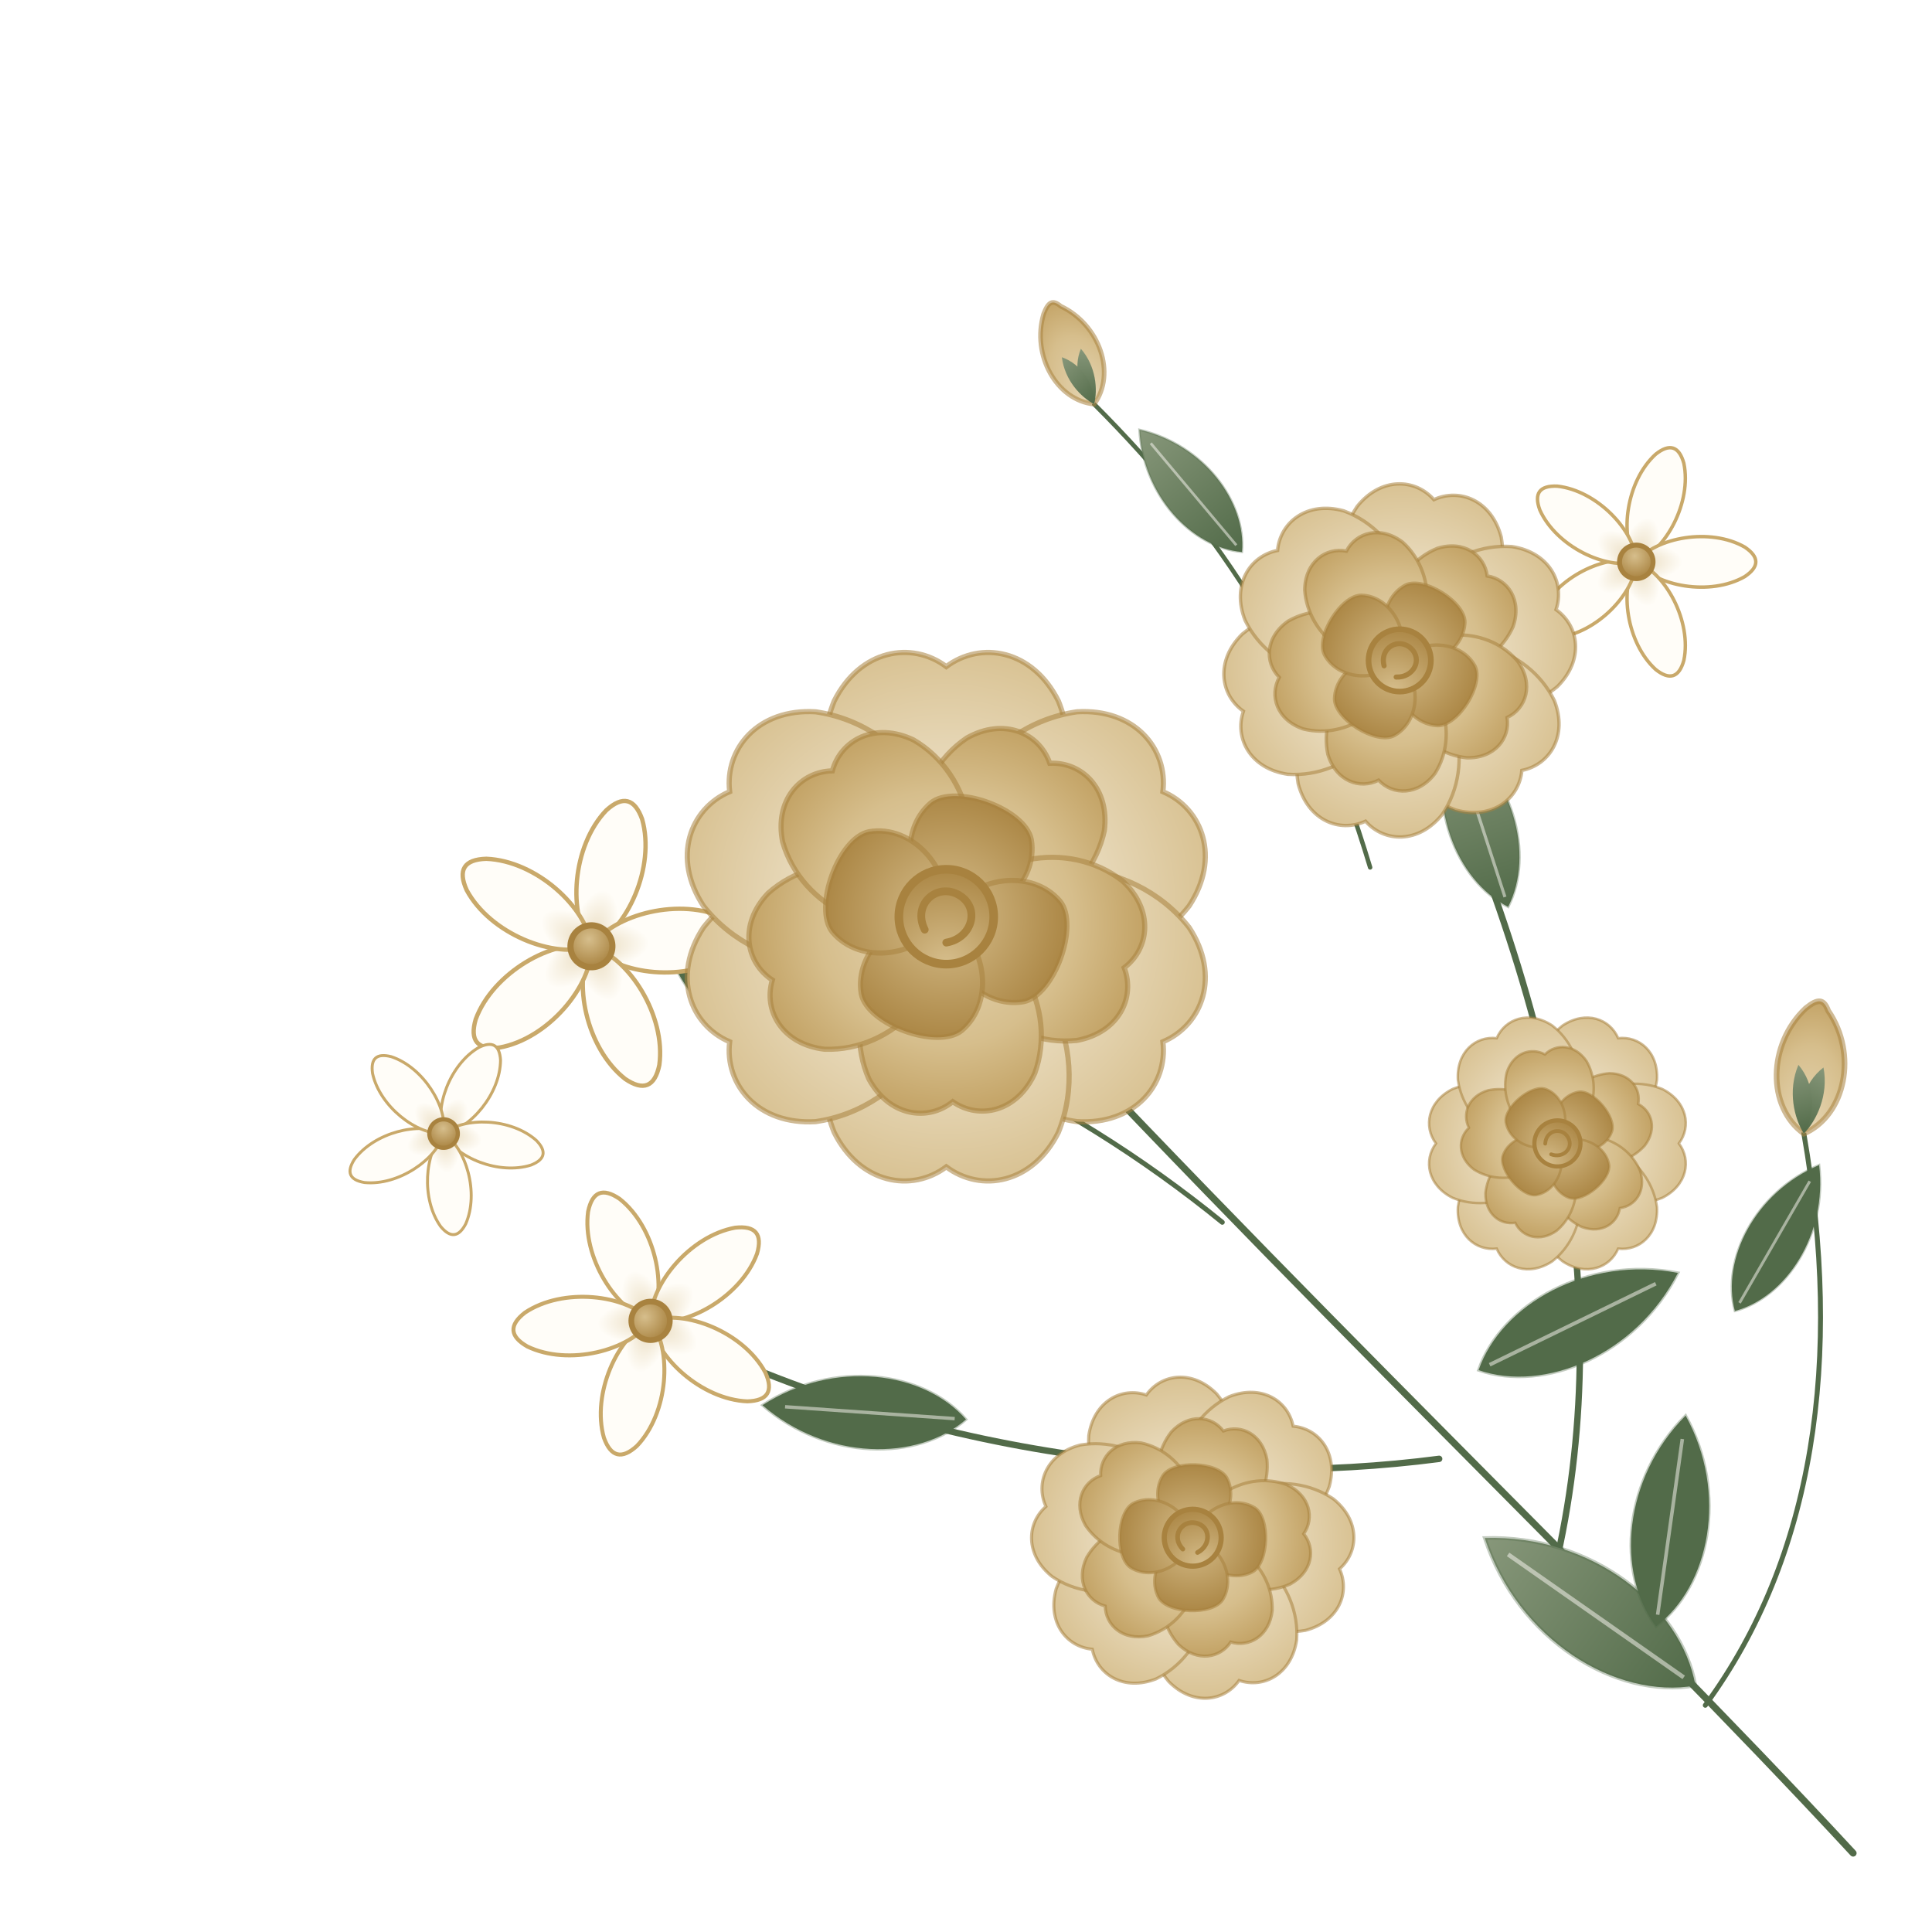
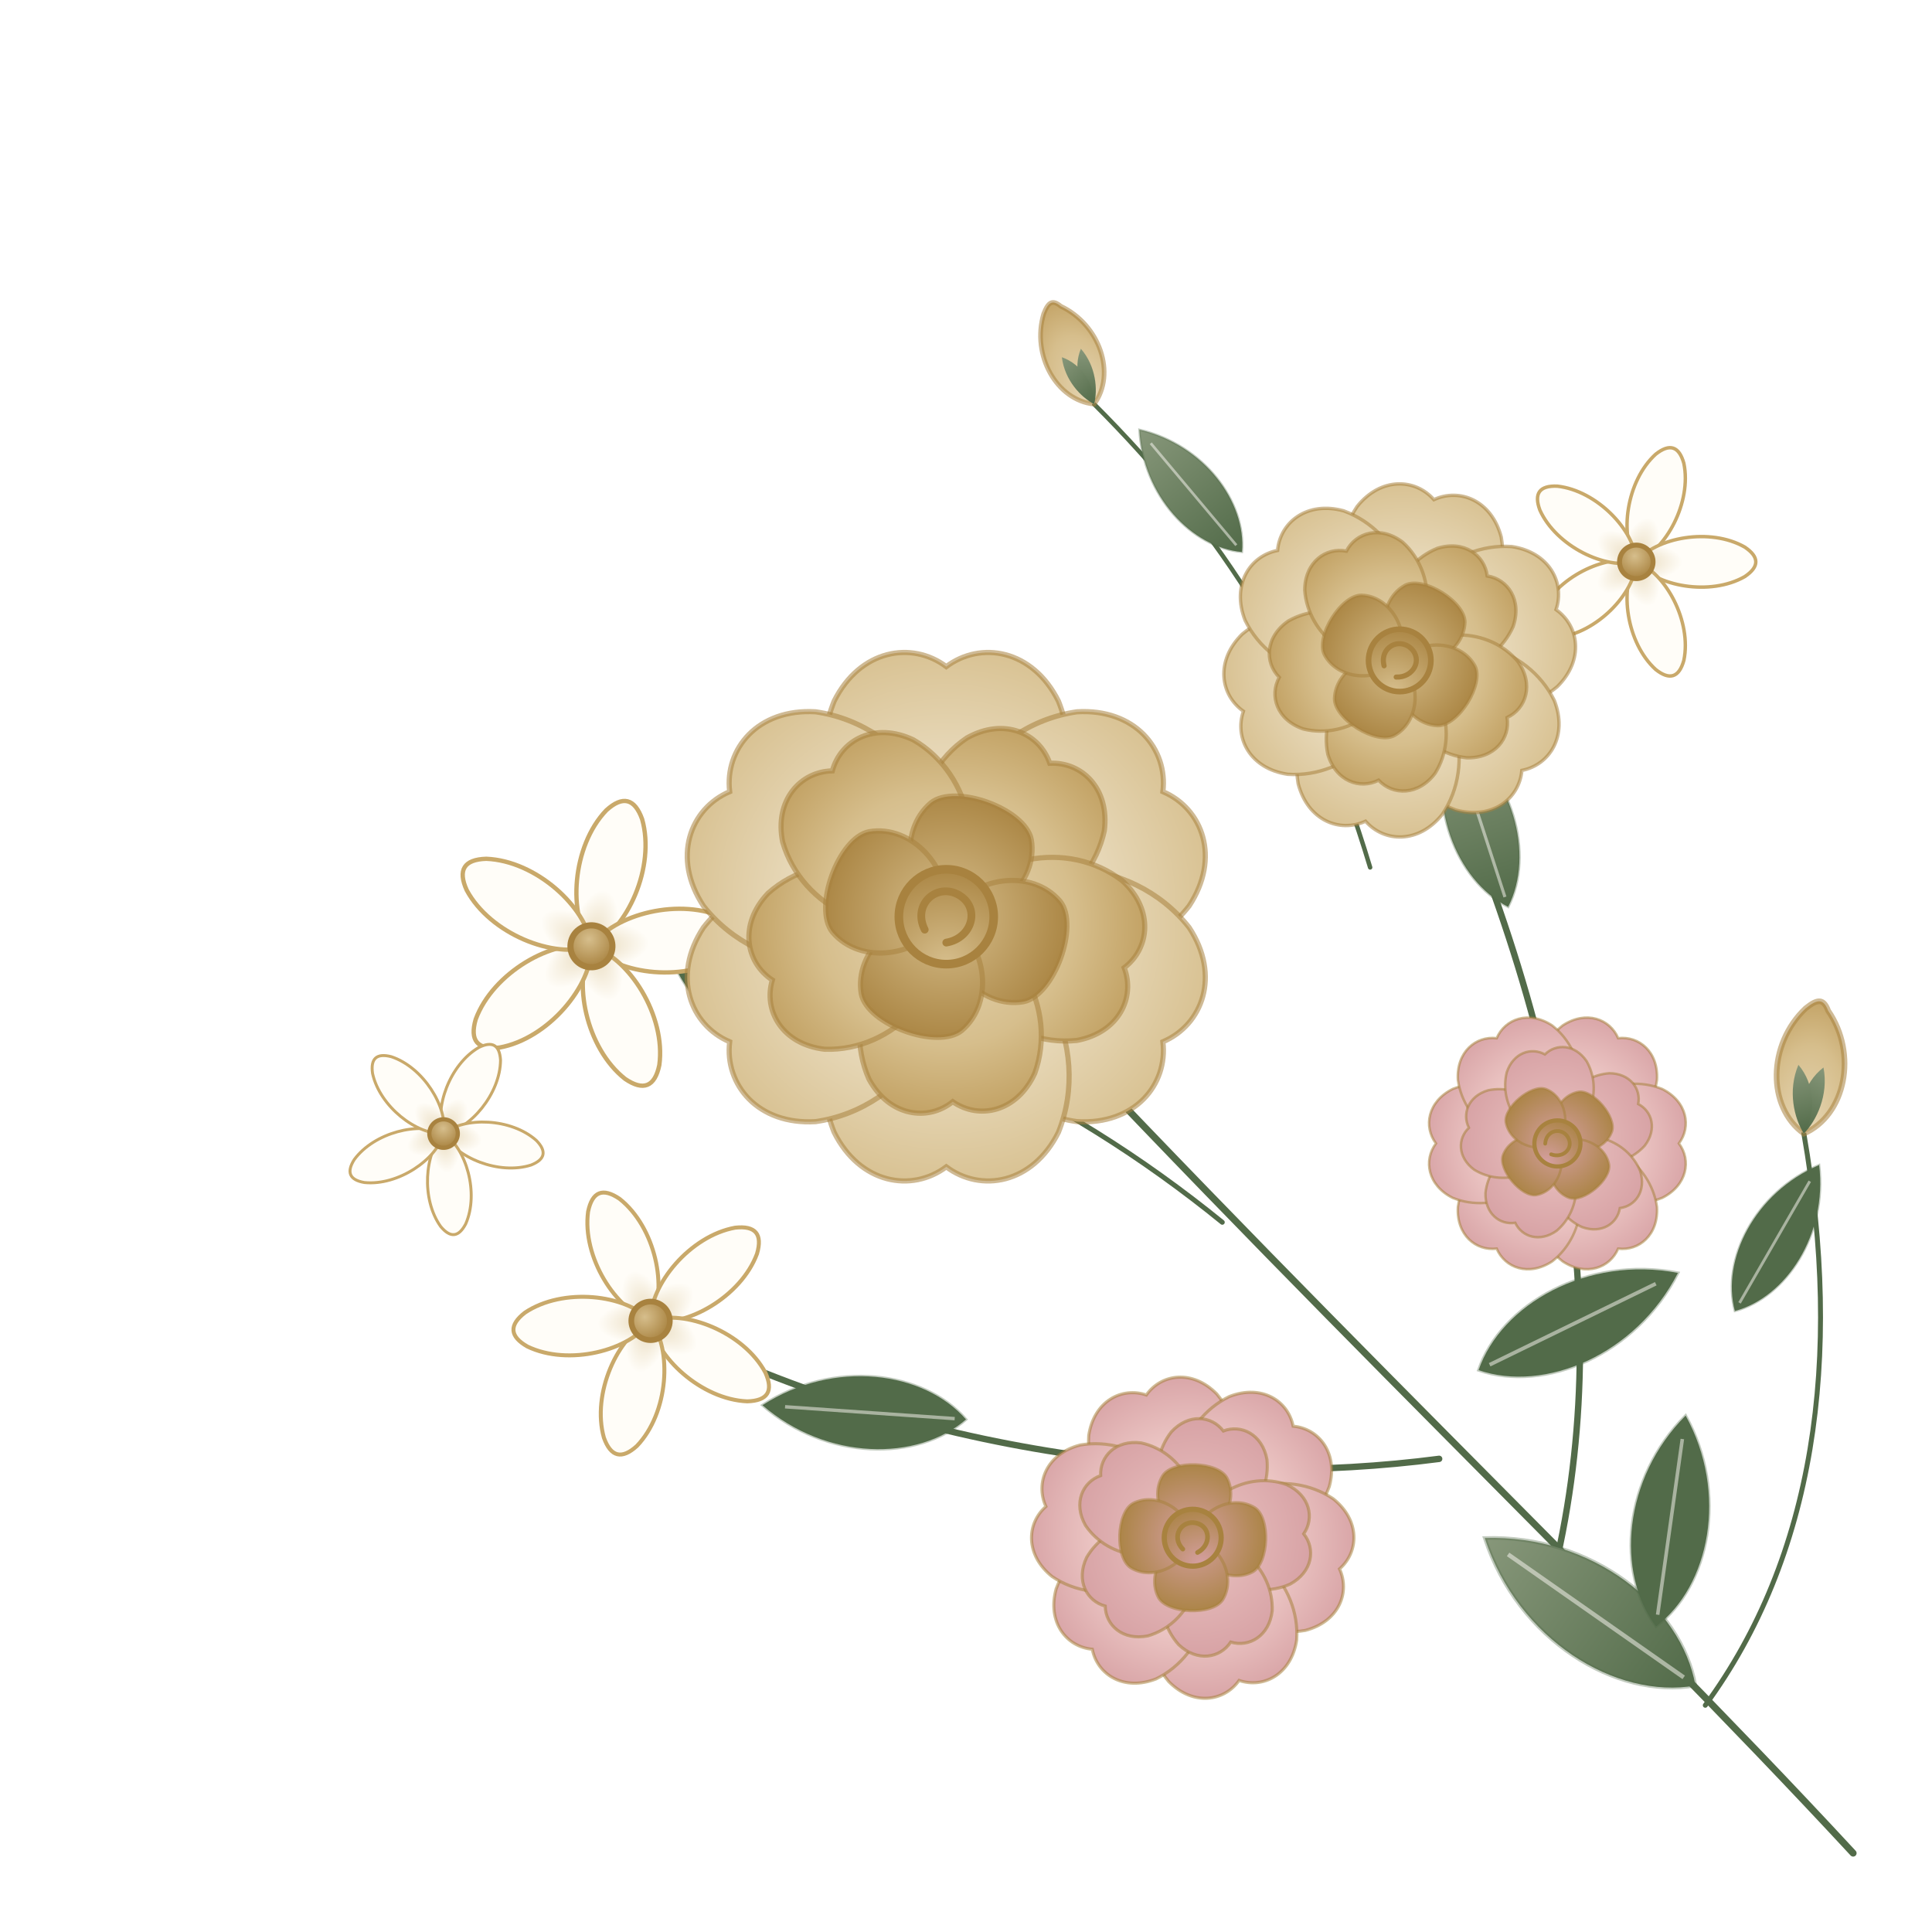
<svg xmlns="http://www.w3.org/2000/svg" viewBox="-16 -16 392 392" width="392" height="392">
  <style>.p{transform-origin:50% 100%;stroke:#a8823f;stroke-opacity:.55}.j{stroke:#c9a96a;stroke-opacity:1;stroke-width:.7}.l{transform-origin:0 50%}.v{stroke:#526b49;stroke-width:.5;stroke-opacity:.35}.r{fill:none;stroke:#fffdf8;stroke-width:.6;stroke-opacity:.5}.s{fill:none;stroke:#526b49;stroke-linecap:round}.f{stroke:#a8823f}</style>
  <defs>
    <radialGradient id="ro" cx="50%" cy="100%" r="110%">
      <stop offset="0" stop-color="#fffdf8" />
      <stop offset=".55" stop-color="#e7d8b8" />
      <stop offset="1" stop-color="#d6be8c" />
    </radialGradient>
    <radialGradient id="rm" cx="50%" cy="100%" r="110%">
      <stop offset="0" stop-color="#e7d8b8" />
      <stop offset=".6" stop-color="#d6be8c" />
      <stop offset="1" stop-color="#bf9d5d" />
    </radialGradient>
    <radialGradient id="ri" cx="50%" cy="100%" r="110%">
      <stop offset="0" stop-color="#d6be8c" />
+       <stop offset="1" stop-color="#a8823f" />
+     </radialGradient>
+     <radialGradient id="bo" cx="50%" cy="100%" r="110%">
+       <stop offset="0" stop-color="#f8eae6" />
+       <stop offset=".55" stop-color="#ecc6c4" />
+       <stop offset="1" stop-color="#d6a0a3" />
+     </radialGradient>
+     <radialGradient id="bm" cx="50%" cy="100%" r="110%">
+       <stop offset="0" stop-color="#ecc6c4" />
+       <stop offset="1" stop-color="#d6a0a3" />
+     </radialGradient>
+     <radialGradient id="bi" cx="50%" cy="100%" r="110%">
+       <stop offset="0" stop-color="#d6a0a3" />
      <stop offset="1" stop-color="#a8823f" />
    </radialGradient>
    <radialGradient id="ja" cx="50%" cy="100%" r="110%">
      <stop offset="0" stop-color="#e7d8b8" />
      <stop offset=".35" stop-color="#fffdf8" />
      <stop offset="1" stop-color="#fffdf8" />
    </radialGradient>
    <radialGradient id="go" cx="40%" cy="35%" r="70%">
      <stop offset="0" stop-color="#d6be8c" />
      <stop offset="1" stop-color="#a8823f" />
    </radialGradient>
    <linearGradient id="le">
      <stop offset="0" stop-color="#526b49" />
      <stop offset="1" stop-color="#87977a" />
    </linearGradient>
    <linearGradient id="ld">
      <stop offset="0" stop-color="#526b49" />
      <stop offset="1" stop-color="#526b49" />
    </linearGradient>
  </defs>
  <path class="s" style="--d:0s" d="M360 360C310 306 250 250 176 170" pathLength="1" stroke-width="1.4" />
  <path class="s" style="--d:0.1s" d="M300 300C312 246 300 186 268 120" pathLength="1" stroke-width="1.3" />
  <path class="s" style="--d:0.14s" d="M276 280C230 286 170 280 116 252" pathLength="1" stroke-width="1.3" />
  <path class="s" style="--d:0.2s" d="M330 330C352 300 358 260 350 214" pathLength="1" stroke-width="1" />
  <path class="s" style="--d:0.22s" d="M232 232C200 206 160 186 104 176" pathLength="1" stroke-width="1" />
  <path class="s" style="--d:0.28s" d="M262 160C250 120 232 92 206 66" pathLength="1" stroke-width="0.9" />
  <g transform="translate(328 326) rotate(-145) scale(1.45)">
    <path class="l v" style="--d:0.28s" d="M0 0C8-8 24-9 36 0C24 9 8 8 0 0Z" fill="url(#le)" />
    <path class="l r" style="--d:0.38s" d="M2 0H32" />
  </g>
  <g transform="translate(320 314) rotate(-82) scale(1.2)">
    <path class="l v" style="--d:0.3s" d="M0 0C8-8 24-9 36 0C24 9 8 8 0 0Z" fill="url(#ld)" />
    <path class="l r" style="--d:0.4s" d="M2 0H32" />
  </g>
  <g transform="translate(284 262) rotate(-26) scale(1.25)">
    <path class="l v" style="--d:0.36s" d="M0 0C8-8 24-9 36 0C24 9 8 8 0 0Z" fill="url(#ld)" />
    <path class="l r" style="--d:0.46s" d="M2 0H32" />
  </g>
  <g transform="translate(212 204) rotate(-160) scale(1.2)">
    <path class="l v" style="--d:0.42s" d="M0 0C8-8 24-9 36 0C24 9 8 8 0 0Z" fill="url(#le)" />
    <path class="l r" style="--d:0.52s" d="M2 0H32" />
  </g>
  <g transform="translate(180 272) rotate(-176) scale(1.15)">
    <path class="l v" style="--d:0.42s" d="M0 0C8-8 24-9 36 0C24 9 8 8 0 0Z" fill="url(#ld)" />
    <path class="l r" style="--d:0.52s" d="M2 0H32" />
  </g>
  <g transform="translate(290 168) rotate(-108) scale(1.05)">
    <path class="l v" style="--d:0.48s" d="M0 0C8-8 24-9 36 0C24 9 8 8 0 0Z" fill="url(#le)" />
    <path class="l r" style="--d:0.58s" d="M2 0H32" />
  </g>
  <g transform="translate(150 196) rotate(-150) scale(0.95)">
    <path class="l v" style="--d:0.52s" d="M0 0C8-8 24-9 36 0C24 9 8 8 0 0Z" fill="url(#ld)" />
    <path class="l r" style="--d:0.62s" d="M2 0H32" />
  </g>
  <g transform="translate(236 96) rotate(-130) scale(0.9)">
    <path class="l v" style="--d:0.56s" d="M0 0C8-8 24-9 36 0C24 9 8 8 0 0Z" fill="url(#le)" />
    <path class="l r" style="--d:0.66s" d="M2 0H32" />
  </g>
  <g transform="translate(336 250) rotate(-60) scale(0.95)">
    <path class="l v" style="--d:0.5s" d="M0 0C8-8 24-9 36 0C24 9 8 8 0 0Z" fill="url(#ld)" />
    <path class="l r" style="--d:0.6s" d="M2 0H32" />
  </g>
  <g transform="translate(350 214) rotate(6) scale(1.15)">
    <path class="p" style="--d:0.6s" d="M0 0C-7-4-8-15-2-22C0-24 1-24 2-22C8-15 7-4 0 0Z" fill="url(#rm)" />
    <g transform="rotate(-70)">
      <path class="l" style="--d:0.7s" d="M0 0C3-3 8-4 12-2C8 1 3 1 0 0Z" fill="url(#le)" />
    </g>
    <g transform="rotate(-110) scale(1 -1)">
      <path class="l" style="--d:0.7s" d="M0 0C3-3 8-4 12-2C8 1 3 1 0 0Z" fill="url(#le)" />
    </g>
  </g>
  <g transform="translate(206 66) rotate(-24) scale(0.95)">
    <path class="p" style="--d:0.66s" d="M0 0C-7-4-8-15-2-22C0-24 1-24 2-22C8-15 7-4 0 0Z" fill="url(#rm)" />
    <g transform="rotate(-70)">
      <path class="l" style="--d:0.76s" d="M0 0C3-3 8-4 12-2C8 1 3 1 0 0Z" fill="url(#le)" />
    </g>
    <g transform="rotate(-110) scale(1 -1)">
      <path class="l" style="--d:0.76s" d="M0 0C3-3 8-4 12-2C8 1 3 1 0 0Z" fill="url(#le)" />
    </g>
  </g>
  <g transform="translate(104 176) rotate(14) scale(1.25)">
    <g transform="rotate(0)">
      <path class="p j" style="--d:0.58s" d="M0 0C-5-4-7-15-3-22C-1-25 1-25 3-22C7-15 5-4 0 0Z" fill="url(#ja)" />
    </g>
    <g transform="rotate(72)">
      <path class="p j" style="--d:0.63s" d="M0 0C-5-4-7-15-3-22C-1-25 1-25 3-22C7-15 5-4 0 0Z" fill="url(#ja)" />
    </g>
    <g transform="rotate(144)">
      <path class="p j" style="--d:0.68s" d="M0 0C-5-4-7-15-3-22C-1-25 1-25 3-22C7-15 5-4 0 0Z" fill="url(#ja)" />
    </g>
    <g transform="rotate(216)">
      <path class="p j" style="--d:0.73s" d="M0 0C-5-4-7-15-3-22C-1-25 1-25 3-22C7-15 5-4 0 0Z" fill="url(#ja)" />
    </g>
    <g transform="rotate(288)">
      <path class="p j" style="--d:0.78s" d="M0 0C-5-4-7-15-3-22C-1-25 1-25 3-22C7-15 5-4 0 0Z" fill="url(#ja)" />
    </g>
    <circle class="f" style="--d:0.88s" r="3.4" fill="url(#go)" />
  </g>
  <g transform="translate(116 252) rotate(-22) scale(1.15)">
    <g transform="rotate(0)">
      <path class="p j" style="--d:0.62s" d="M0 0C-5-4-7-15-3-22C-1-25 1-25 3-22C7-15 5-4 0 0Z" fill="url(#ja)" />
    </g>
    <g transform="rotate(72)">
      <path class="p j" style="--d:0.67s" d="M0 0C-5-4-7-15-3-22C-1-25 1-25 3-22C7-15 5-4 0 0Z" fill="url(#ja)" />
    </g>
    <g transform="rotate(144)">
      <path class="p j" style="--d:0.72s" d="M0 0C-5-4-7-15-3-22C-1-25 1-25 3-22C7-15 5-4 0 0Z" fill="url(#ja)" />
    </g>
    <g transform="rotate(216)">
      <path class="p j" style="--d:0.77s" d="M0 0C-5-4-7-15-3-22C-1-25 1-25 3-22C7-15 5-4 0 0Z" fill="url(#ja)" />
    </g>
    <g transform="rotate(288)">
      <path class="p j" style="--d:0.82s" d="M0 0C-5-4-7-15-3-22C-1-25 1-25 3-22C7-15 5-4 0 0Z" fill="url(#ja)" />
    </g>
    <circle class="f" style="--d:0.92s" r="3.4" fill="url(#go)" />
  </g>
  <g transform="translate(74 214) rotate(30) scale(0.85)">
    <g transform="rotate(0)">
      <path class="p j" style="--d:0.7s" d="M0 0C-5-4-7-15-3-22C-1-25 1-25 3-22C7-15 5-4 0 0Z" fill="url(#ja)" />
    </g>
    <g transform="rotate(72)">
      <path class="p j" style="--d:0.75s" d="M0 0C-5-4-7-15-3-22C-1-25 1-25 3-22C7-15 5-4 0 0Z" fill="url(#ja)" />
    </g>
    <g transform="rotate(144)">
      <path class="p j" style="--d:0.8s" d="M0 0C-5-4-7-15-3-22C-1-25 1-25 3-22C7-15 5-4 0 0Z" fill="url(#ja)" />
    </g>
    <g transform="rotate(216)">
      <path class="p j" style="--d:0.85s" d="M0 0C-5-4-7-15-3-22C-1-25 1-25 3-22C7-15 5-4 0 0Z" fill="url(#ja)" />
    </g>
    <g transform="rotate(288)">
      <path class="p j" style="--d:0.9s" d="M0 0C-5-4-7-15-3-22C-1-25 1-25 3-22C7-15 5-4 0 0Z" fill="url(#ja)" />
    </g>
    <circle class="f" style="--d:1s" r="3.4" fill="url(#go)" />
  </g>
  <g transform="translate(316 98) rotate(18)">
    <g transform="rotate(0)">
      <path class="p j" style="--d:0.66s" d="M0 0C-5-4-7-15-3-22C-1-25 1-25 3-22C7-15 5-4 0 0Z" fill="url(#ja)" />
    </g>
    <g transform="rotate(72)">
      <path class="p j" style="--d:0.71s" d="M0 0C-5-4-7-15-3-22C-1-25 1-25 3-22C7-15 5-4 0 0Z" fill="url(#ja)" />
    </g>
    <g transform="rotate(144)">
      <path class="p j" style="--d:0.76s" d="M0 0C-5-4-7-15-3-22C-1-25 1-25 3-22C7-15 5-4 0 0Z" fill="url(#ja)" />
    </g>
    <g transform="rotate(216)">
      <path class="p j" style="--d:0.81s" d="M0 0C-5-4-7-15-3-22C-1-25 1-25 3-22C7-15 5-4 0 0Z" fill="url(#ja)" />
    </g>
    <g transform="rotate(288)">
      <path class="p j" style="--d:0.86s" d="M0 0C-5-4-7-15-3-22C-1-25 1-25 3-22C7-15 5-4 0 0Z" fill="url(#ja)" />
    </g>
    <circle class="f" style="--d:0.96s" r="3.4" fill="url(#go)" />
  </g>
  <g transform="translate(236 300) rotate(-10) scale(0.8)">
    <g transform="rotate(0)">
      <path class="p j" style="--d:0.72s" d="M0 0C-5-4-7-15-3-22C-1-25 1-25 3-22C7-15 5-4 0 0Z" fill="url(#ja)" />
    </g>
    <g transform="rotate(72)">
      <path class="p j" style="--d:0.77s" d="M0 0C-5-4-7-15-3-22C-1-25 1-25 3-22C7-15 5-4 0 0Z" fill="url(#ja)" />
    </g>
    <g transform="rotate(144)">
      <path class="p j" style="--d:0.82s" d="M0 0C-5-4-7-15-3-22C-1-25 1-25 3-22C7-15 5-4 0 0Z" fill="url(#ja)" />
    </g>
    <g transform="rotate(216)">
      <path class="p j" style="--d:0.87s" d="M0 0C-5-4-7-15-3-22C-1-25 1-25 3-22C7-15 5-4 0 0Z" fill="url(#ja)" />
    </g>
    <g transform="rotate(288)">
      <path class="p j" style="--d:0.92s" d="M0 0C-5-4-7-15-3-22C-1-25 1-25 3-22C7-15 5-4 0 0Z" fill="url(#ja)" />
    </g>
    <circle class="f" style="--d:1.02s" r="3.4" fill="url(#go)" />
  </g>
  <g transform="translate(268 118) rotate(12) scale(1.15)">
    <g transform="rotate(0) scale(1)">
      <path class="p" style="--d:0.82s" d="M0 0C-11-3-17-15-13-25C-10-31-4-32 0-29C4-32 10-31 13-25C17-15 11-3 0 0Z" fill="url(#ro)" stroke-width="0.6" />
    </g>
    <g transform="rotate(60) scale(1)">
      <path class="p" style="--d:0.86s" d="M0 0C-11-3-17-15-13-25C-10-31-4-32 0-29C4-32 10-31 13-25C17-15 11-3 0 0Z" fill="url(#ro)" stroke-width="0.6" />
    </g>
    <g transform="rotate(120) scale(1)">
      <path class="p" style="--d:0.9s" d="M0 0C-11-3-17-15-13-25C-10-31-4-32 0-29C4-32 10-31 13-25C17-15 11-3 0 0Z" fill="url(#ro)" stroke-width="0.6" />
    </g>
    <g transform="rotate(180) scale(1)">
      <path class="p" style="--d:0.94s" d="M0 0C-11-3-17-15-13-25C-10-31-4-32 0-29C4-32 10-31 13-25C17-15 11-3 0 0Z" fill="url(#ro)" stroke-width="0.6" />
    </g>
    <g transform="rotate(240) scale(1)">
      <path class="p" style="--d:0.98s" d="M0 0C-11-3-17-15-13-25C-10-31-4-32 0-29C4-32 10-31 13-25C17-15 11-3 0 0Z" fill="url(#ro)" stroke-width="0.6" />
    </g>
    <g transform="rotate(300) scale(1)">
      <path class="p" style="--d:1.02s" d="M0 0C-11-3-17-15-13-25C-10-31-4-32 0-29C4-32 10-31 13-25C17-15 11-3 0 0Z" fill="url(#ro)" stroke-width="0.6" />
    </g>
    <g transform="rotate(34) scale(0.74)">
      <path class="p" style="--d:0.68s" d="M0 0C-11-3-17-15-13-25C-10-31-4-32 0-29C4-32 10-31 13-25C17-15 11-3 0 0Z" fill="url(#rm)" stroke-width="0.81" />
    </g>
    <g transform="rotate(106) scale(0.74)">
      <path class="p" style="--d:0.72s" d="M0 0C-11-3-17-15-13-25C-10-31-4-32 0-29C4-32 10-31 13-25C17-15 11-3 0 0Z" fill="url(#rm)" stroke-width="0.81" />
    </g>
    <g transform="rotate(178) scale(0.74)">
      <path class="p" style="--d:0.76s" d="M0 0C-11-3-17-15-13-25C-10-31-4-32 0-29C4-32 10-31 13-25C17-15 11-3 0 0Z" fill="url(#rm)" stroke-width="0.81" />
    </g>
    <g transform="rotate(250) scale(0.74)">
      <path class="p" style="--d:0.8s" d="M0 0C-11-3-17-15-13-25C-10-31-4-32 0-29C4-32 10-31 13-25C17-15 11-3 0 0Z" fill="url(#rm)" stroke-width="0.81" />
    </g>
    <g transform="rotate(322) scale(0.74)">
      <path class="p" style="--d:0.84s" d="M0 0C-11-3-17-15-13-25C-10-31-4-32 0-29C4-32 10-31 13-25C17-15 11-3 0 0Z" fill="url(#rm)" stroke-width="0.81" />
    </g>
    <g transform="rotate(20) scale(0.62)">
      <path class="p" style="--d:0.56s" d="M0 0C-9-2-14-12-10-19C-7-24 7-24 10-19C14-12 9-2 0 0Z" fill="url(#ri)" stroke-width="0.97" />
    </g>
    <g transform="rotate(110) scale(0.62)">
      <path class="p" style="--d:0.6s" d="M0 0C-9-2-14-12-10-19C-7-24 7-24 10-19C14-12 9-2 0 0Z" fill="url(#ri)" stroke-width="0.97" />
    </g>
    <g transform="rotate(200) scale(0.62)">
      <path class="p" style="--d:0.64s" d="M0 0C-9-2-14-12-10-19C-7-24 7-24 10-19C14-12 9-2 0 0Z" fill="url(#ri)" stroke-width="0.97" />
    </g>
    <g transform="rotate(290) scale(0.62)">
      <path class="p" style="--d:0.68s" d="M0 0C-9-2-14-12-10-19C-7-24 7-24 10-19C14-12 9-2 0 0Z" fill="url(#ri)" stroke-width="0.97" />
    </g>
    <circle class="f" style="--d:0.52s" r="5.5" fill="url(#ri)" />
    <path class="f" style="--d:0.62s" d="M-2.5 1.5c-1.5-3 1.5-5.5 4-4s1.5 5-1.5 5.5" fill="none" stroke-width=".9" stroke-linecap="round" />
  </g>
  <g transform="translate(226 296) rotate(-18) scale(1.05)">
    <g transform="rotate(0) scale(1)">
-       <path class="p" style="--d:0.86s" d="M0 0C-11-3-17-15-13-25C-10-31-4-32 0-29C4-32 10-31 13-25C17-15 11-3 0 0Z" fill="url(#ro)" stroke-width="0.6" />
+       <path class="p" style="--d:0.86s" d="M0 0C-11-3-17-15-13-25C-10-31-4-32 0-29C4-32 10-31 13-25C17-15 11-3 0 0Z" fill="url(#bo)" stroke-width="0.6" />
    </g>
    <g transform="rotate(60) scale(1)">
-       <path class="p" style="--d:0.9s" d="M0 0C-11-3-17-15-13-25C-10-31-4-32 0-29C4-32 10-31 13-25C17-15 11-3 0 0Z" fill="url(#ro)" stroke-width="0.6" />
+       <path class="p" style="--d:0.9s" d="M0 0C-11-3-17-15-13-25C-10-31-4-32 0-29C4-32 10-31 13-25C17-15 11-3 0 0Z" fill="url(#bo)" stroke-width="0.6" />
    </g>
    <g transform="rotate(120) scale(1)">
-       <path class="p" style="--d:0.94s" d="M0 0C-11-3-17-15-13-25C-10-31-4-32 0-29C4-32 10-31 13-25C17-15 11-3 0 0Z" fill="url(#ro)" stroke-width="0.6" />
+       <path class="p" style="--d:0.94s" d="M0 0C-11-3-17-15-13-25C-10-31-4-32 0-29C4-32 10-31 13-25C17-15 11-3 0 0Z" fill="url(#bo)" stroke-width="0.6" />
    </g>
    <g transform="rotate(180) scale(1)">
-       <path class="p" style="--d:0.98s" d="M0 0C-11-3-17-15-13-25C-10-31-4-32 0-29C4-32 10-31 13-25C17-15 11-3 0 0Z" fill="url(#ro)" stroke-width="0.6" />
+       <path class="p" style="--d:0.98s" d="M0 0C-11-3-17-15-13-25C-10-31-4-32 0-29C4-32 10-31 13-25C17-15 11-3 0 0Z" fill="url(#bo)" stroke-width="0.6" />
    </g>
    <g transform="rotate(240) scale(1)">
-       <path class="p" style="--d:1.02s" d="M0 0C-11-3-17-15-13-25C-10-31-4-32 0-29C4-32 10-31 13-25C17-15 11-3 0 0Z" fill="url(#ro)" stroke-width="0.6" />
+       <path class="p" style="--d:1.02s" d="M0 0C-11-3-17-15-13-25C-10-31-4-32 0-29C4-32 10-31 13-25C17-15 11-3 0 0Z" fill="url(#bo)" stroke-width="0.6" />
    </g>
    <g transform="rotate(300) scale(1)">
-       <path class="p" style="--d:1.06s" d="M0 0C-11-3-17-15-13-25C-10-31-4-32 0-29C4-32 10-31 13-25C17-15 11-3 0 0Z" fill="url(#ro)" stroke-width="0.6" />
+       <path class="p" style="--d:1.06s" d="M0 0C-11-3-17-15-13-25C-10-31-4-32 0-29C4-32 10-31 13-25C17-15 11-3 0 0Z" fill="url(#bo)" stroke-width="0.6" />
    </g>
    <g transform="rotate(34) scale(0.74)">
-       <path class="p" style="--d:0.72s" d="M0 0C-11-3-17-15-13-25C-10-31-4-32 0-29C4-32 10-31 13-25C17-15 11-3 0 0Z" fill="url(#rm)" stroke-width="0.81" />
+       <path class="p" style="--d:0.72s" d="M0 0C-11-3-17-15-13-25C-10-31-4-32 0-29C4-32 10-31 13-25C17-15 11-3 0 0Z" fill="url(#bm)" stroke-width="0.81" />
    </g>
    <g transform="rotate(106) scale(0.74)">
-       <path class="p" style="--d:0.76s" d="M0 0C-11-3-17-15-13-25C-10-31-4-32 0-29C4-32 10-31 13-25C17-15 11-3 0 0Z" fill="url(#rm)" stroke-width="0.81" />
+       <path class="p" style="--d:0.76s" d="M0 0C-11-3-17-15-13-25C-10-31-4-32 0-29C4-32 10-31 13-25C17-15 11-3 0 0Z" fill="url(#bm)" stroke-width="0.81" />
    </g>
    <g transform="rotate(178) scale(0.74)">
-       <path class="p" style="--d:0.8s" d="M0 0C-11-3-17-15-13-25C-10-31-4-32 0-29C4-32 10-31 13-25C17-15 11-3 0 0Z" fill="url(#rm)" stroke-width="0.81" />
+       <path class="p" style="--d:0.8s" d="M0 0C-11-3-17-15-13-25C-10-31-4-32 0-29C4-32 10-31 13-25C17-15 11-3 0 0Z" fill="url(#bm)" stroke-width="0.81" />
    </g>
    <g transform="rotate(250) scale(0.74)">
-       <path class="p" style="--d:0.84s" d="M0 0C-11-3-17-15-13-25C-10-31-4-32 0-29C4-32 10-31 13-25C17-15 11-3 0 0Z" fill="url(#rm)" stroke-width="0.81" />
+       <path class="p" style="--d:0.84s" d="M0 0C-11-3-17-15-13-25C-10-31-4-32 0-29C4-32 10-31 13-25C17-15 11-3 0 0Z" fill="url(#bm)" stroke-width="0.81" />
    </g>
    <g transform="rotate(322) scale(0.74)">
-       <path class="p" style="--d:0.88s" d="M0 0C-11-3-17-15-13-25C-10-31-4-32 0-29C4-32 10-31 13-25C17-15 11-3 0 0Z" fill="url(#rm)" stroke-width="0.81" />
+       <path class="p" style="--d:0.88s" d="M0 0C-11-3-17-15-13-25C-10-31-4-32 0-29C4-32 10-31 13-25C17-15 11-3 0 0Z" fill="url(#bm)" stroke-width="0.81" />
    </g>
    <g transform="rotate(20) scale(0.62)">
-       <path class="p" style="--d:0.6s" d="M0 0C-9-2-14-12-10-19C-7-24 7-24 10-19C14-12 9-2 0 0Z" fill="url(#ri)" stroke-width="0.97" />
+       <path class="p" style="--d:0.6s" d="M0 0C-9-2-14-12-10-19C-7-24 7-24 10-19C14-12 9-2 0 0Z" fill="url(#bi)" stroke-width="0.97" />
    </g>
    <g transform="rotate(110) scale(0.62)">
-       <path class="p" style="--d:0.64s" d="M0 0C-9-2-14-12-10-19C-7-24 7-24 10-19C14-12 9-2 0 0Z" fill="url(#ri)" stroke-width="0.97" />
+       <path class="p" style="--d:0.64s" d="M0 0C-9-2-14-12-10-19C-7-24 7-24 10-19C14-12 9-2 0 0Z" fill="url(#bi)" stroke-width="0.97" />
    </g>
    <g transform="rotate(200) scale(0.62)">
-       <path class="p" style="--d:0.68s" d="M0 0C-9-2-14-12-10-19C-7-24 7-24 10-19C14-12 9-2 0 0Z" fill="url(#ri)" stroke-width="0.97" />
+       <path class="p" style="--d:0.68s" d="M0 0C-9-2-14-12-10-19C-7-24 7-24 10-19C14-12 9-2 0 0Z" fill="url(#bi)" stroke-width="0.97" />
    </g>
    <g transform="rotate(290) scale(0.62)">
-       <path class="p" style="--d:0.72s" d="M0 0C-9-2-14-12-10-19C-7-24 7-24 10-19C14-12 9-2 0 0Z" fill="url(#ri)" stroke-width="0.97" />
-     </g>
-     <circle class="f" style="--d:0.56s" r="5.5" fill="url(#ri)" />
+       <path class="p" style="--d:0.72s" d="M0 0C-9-2-14-12-10-19C-7-24 7-24 10-19C14-12 9-2 0 0Z" fill="url(#bi)" stroke-width="0.97" />
+     </g>
+     <circle class="f" style="--d:0.56s" r="5.5" fill="url(#bi)" />
    <path class="f" style="--d:0.66s" d="M-2.5 1.5c-1.5-3 1.5-5.5 4-4s1.5 5-1.5 5.5" fill="none" stroke-width=".9" stroke-linecap="round" />
  </g>
  <g transform="translate(300 216) rotate(30) scale(0.85)">
    <g transform="rotate(0) scale(1)">
-       <path class="p" style="--d:0.92s" d="M0 0C-11-3-17-15-13-25C-10-31-4-32 0-29C4-32 10-31 13-25C17-15 11-3 0 0Z" fill="url(#ro)" stroke-width="0.6" />
+       <path class="p" style="--d:0.92s" d="M0 0C-11-3-17-15-13-25C-10-31-4-32 0-29C4-32 10-31 13-25C17-15 11-3 0 0Z" fill="url(#bo)" stroke-width="0.6" />
    </g>
    <g transform="rotate(60) scale(1)">
-       <path class="p" style="--d:0.96s" d="M0 0C-11-3-17-15-13-25C-10-31-4-32 0-29C4-32 10-31 13-25C17-15 11-3 0 0Z" fill="url(#ro)" stroke-width="0.6" />
+       <path class="p" style="--d:0.96s" d="M0 0C-11-3-17-15-13-25C-10-31-4-32 0-29C4-32 10-31 13-25C17-15 11-3 0 0Z" fill="url(#bo)" stroke-width="0.6" />
    </g>
    <g transform="rotate(120) scale(1)">
-       <path class="p" style="--d:1s" d="M0 0C-11-3-17-15-13-25C-10-31-4-32 0-29C4-32 10-31 13-25C17-15 11-3 0 0Z" fill="url(#ro)" stroke-width="0.6" />
+       <path class="p" style="--d:1s" d="M0 0C-11-3-17-15-13-25C-10-31-4-32 0-29C4-32 10-31 13-25C17-15 11-3 0 0Z" fill="url(#bo)" stroke-width="0.6" />
    </g>
    <g transform="rotate(180) scale(1)">
-       <path class="p" style="--d:1.04s" d="M0 0C-11-3-17-15-13-25C-10-31-4-32 0-29C4-32 10-31 13-25C17-15 11-3 0 0Z" fill="url(#ro)" stroke-width="0.6" />
+       <path class="p" style="--d:1.04s" d="M0 0C-11-3-17-15-13-25C-10-31-4-32 0-29C4-32 10-31 13-25C17-15 11-3 0 0Z" fill="url(#bo)" stroke-width="0.6" />
    </g>
    <g transform="rotate(240) scale(1)">
-       <path class="p" style="--d:1.08s" d="M0 0C-11-3-17-15-13-25C-10-31-4-32 0-29C4-32 10-31 13-25C17-15 11-3 0 0Z" fill="url(#ro)" stroke-width="0.6" />
+       <path class="p" style="--d:1.08s" d="M0 0C-11-3-17-15-13-25C-10-31-4-32 0-29C4-32 10-31 13-25C17-15 11-3 0 0Z" fill="url(#bo)" stroke-width="0.6" />
    </g>
    <g transform="rotate(300) scale(1)">
-       <path class="p" style="--d:1.12s" d="M0 0C-11-3-17-15-13-25C-10-31-4-32 0-29C4-32 10-31 13-25C17-15 11-3 0 0Z" fill="url(#ro)" stroke-width="0.6" />
+       <path class="p" style="--d:1.12s" d="M0 0C-11-3-17-15-13-25C-10-31-4-32 0-29C4-32 10-31 13-25C17-15 11-3 0 0Z" fill="url(#bo)" stroke-width="0.6" />
    </g>
    <g transform="rotate(34) scale(0.74)">
-       <path class="p" style="--d:0.78s" d="M0 0C-11-3-17-15-13-25C-10-31-4-32 0-29C4-32 10-31 13-25C17-15 11-3 0 0Z" fill="url(#rm)" stroke-width="0.81" />
+       <path class="p" style="--d:0.78s" d="M0 0C-11-3-17-15-13-25C-10-31-4-32 0-29C4-32 10-31 13-25C17-15 11-3 0 0Z" fill="url(#bm)" stroke-width="0.81" />
    </g>
    <g transform="rotate(106) scale(0.74)">
-       <path class="p" style="--d:0.82s" d="M0 0C-11-3-17-15-13-25C-10-31-4-32 0-29C4-32 10-31 13-25C17-15 11-3 0 0Z" fill="url(#rm)" stroke-width="0.81" />
+       <path class="p" style="--d:0.82s" d="M0 0C-11-3-17-15-13-25C-10-31-4-32 0-29C4-32 10-31 13-25C17-15 11-3 0 0Z" fill="url(#bm)" stroke-width="0.81" />
    </g>
    <g transform="rotate(178) scale(0.74)">
-       <path class="p" style="--d:0.86s" d="M0 0C-11-3-17-15-13-25C-10-31-4-32 0-29C4-32 10-31 13-25C17-15 11-3 0 0Z" fill="url(#rm)" stroke-width="0.81" />
+       <path class="p" style="--d:0.86s" d="M0 0C-11-3-17-15-13-25C-10-31-4-32 0-29C4-32 10-31 13-25C17-15 11-3 0 0Z" fill="url(#bm)" stroke-width="0.81" />
    </g>
    <g transform="rotate(250) scale(0.74)">
-       <path class="p" style="--d:0.9s" d="M0 0C-11-3-17-15-13-25C-10-31-4-32 0-29C4-32 10-31 13-25C17-15 11-3 0 0Z" fill="url(#rm)" stroke-width="0.81" />
+       <path class="p" style="--d:0.9s" d="M0 0C-11-3-17-15-13-25C-10-31-4-32 0-29C4-32 10-31 13-25C17-15 11-3 0 0Z" fill="url(#bm)" stroke-width="0.81" />
    </g>
    <g transform="rotate(322) scale(0.74)">
-       <path class="p" style="--d:0.94s" d="M0 0C-11-3-17-15-13-25C-10-31-4-32 0-29C4-32 10-31 13-25C17-15 11-3 0 0Z" fill="url(#rm)" stroke-width="0.81" />
+       <path class="p" style="--d:0.94s" d="M0 0C-11-3-17-15-13-25C-10-31-4-32 0-29C4-32 10-31 13-25C17-15 11-3 0 0Z" fill="url(#bm)" stroke-width="0.81" />
    </g>
    <g transform="rotate(20) scale(0.62)">
-       <path class="p" style="--d:0.66s" d="M0 0C-9-2-14-12-10-19C-7-24 7-24 10-19C14-12 9-2 0 0Z" fill="url(#ri)" stroke-width="0.97" />
+       <path class="p" style="--d:0.66s" d="M0 0C-9-2-14-12-10-19C-7-24 7-24 10-19C14-12 9-2 0 0Z" fill="url(#bi)" stroke-width="0.97" />
    </g>
    <g transform="rotate(110) scale(0.62)">
-       <path class="p" style="--d:0.7s" d="M0 0C-9-2-14-12-10-19C-7-24 7-24 10-19C14-12 9-2 0 0Z" fill="url(#ri)" stroke-width="0.97" />
+       <path class="p" style="--d:0.7s" d="M0 0C-9-2-14-12-10-19C-7-24 7-24 10-19C14-12 9-2 0 0Z" fill="url(#bi)" stroke-width="0.97" />
    </g>
    <g transform="rotate(200) scale(0.62)">
-       <path class="p" style="--d:0.74s" d="M0 0C-9-2-14-12-10-19C-7-24 7-24 10-19C14-12 9-2 0 0Z" fill="url(#ri)" stroke-width="0.97" />
+       <path class="p" style="--d:0.74s" d="M0 0C-9-2-14-12-10-19C-7-24 7-24 10-19C14-12 9-2 0 0Z" fill="url(#bi)" stroke-width="0.97" />
    </g>
    <g transform="rotate(290) scale(0.62)">
-       <path class="p" style="--d:0.78s" d="M0 0C-9-2-14-12-10-19C-7-24 7-24 10-19C14-12 9-2 0 0Z" fill="url(#ri)" stroke-width="0.97" />
-     </g>
-     <circle class="f" style="--d:0.62s" r="5.5" fill="url(#ri)" />
+       <path class="p" style="--d:0.78s" d="M0 0C-9-2-14-12-10-19C-7-24 7-24 10-19C14-12 9-2 0 0Z" fill="url(#bi)" stroke-width="0.97" />
+     </g>
+     <circle class="f" style="--d:0.62s" r="5.5" fill="url(#bi)" />
    <path class="f" style="--d:0.72s" d="M-2.5 1.5c-1.5-3 1.5-5.5 4-4s1.5 5-1.5 5.5" fill="none" stroke-width=".9" stroke-linecap="round" />
  </g>
  <g transform="translate(176 170) scale(1.75)">
    <g transform="rotate(0) scale(1)">
      <path class="p" style="--d:0.72s" d="M0 0C-11-3-17-15-13-25C-10-31-4-32 0-29C4-32 10-31 13-25C17-15 11-3 0 0Z" fill="url(#ro)" stroke-width="0.6" />
    </g>
    <g transform="rotate(60) scale(1)">
      <path class="p" style="--d:0.76s" d="M0 0C-11-3-17-15-13-25C-10-31-4-32 0-29C4-32 10-31 13-25C17-15 11-3 0 0Z" fill="url(#ro)" stroke-width="0.6" />
    </g>
    <g transform="rotate(120) scale(1)">
      <path class="p" style="--d:0.8s" d="M0 0C-11-3-17-15-13-25C-10-31-4-32 0-29C4-32 10-31 13-25C17-15 11-3 0 0Z" fill="url(#ro)" stroke-width="0.6" />
    </g>
    <g transform="rotate(180) scale(1)">
      <path class="p" style="--d:0.84s" d="M0 0C-11-3-17-15-13-25C-10-31-4-32 0-29C4-32 10-31 13-25C17-15 11-3 0 0Z" fill="url(#ro)" stroke-width="0.6" />
    </g>
    <g transform="rotate(240) scale(1)">
      <path class="p" style="--d:0.88s" d="M0 0C-11-3-17-15-13-25C-10-31-4-32 0-29C4-32 10-31 13-25C17-15 11-3 0 0Z" fill="url(#ro)" stroke-width="0.6" />
    </g>
    <g transform="rotate(300) scale(1)">
      <path class="p" style="--d:0.92s" d="M0 0C-11-3-17-15-13-25C-10-31-4-32 0-29C4-32 10-31 13-25C17-15 11-3 0 0Z" fill="url(#ro)" stroke-width="0.6" />
    </g>
    <g transform="rotate(34) scale(0.74)">
      <path class="p" style="--d:0.58s" d="M0 0C-11-3-17-15-13-25C-10-31-4-32 0-29C4-32 10-31 13-25C17-15 11-3 0 0Z" fill="url(#rm)" stroke-width="0.81" />
    </g>
    <g transform="rotate(106) scale(0.74)">
      <path class="p" style="--d:0.62s" d="M0 0C-11-3-17-15-13-25C-10-31-4-32 0-29C4-32 10-31 13-25C17-15 11-3 0 0Z" fill="url(#rm)" stroke-width="0.81" />
    </g>
    <g transform="rotate(178) scale(0.74)">
      <path class="p" style="--d:0.66s" d="M0 0C-11-3-17-15-13-25C-10-31-4-32 0-29C4-32 10-31 13-25C17-15 11-3 0 0Z" fill="url(#rm)" stroke-width="0.81" />
    </g>
    <g transform="rotate(250) scale(0.74)">
      <path class="p" style="--d:0.7s" d="M0 0C-11-3-17-15-13-25C-10-31-4-32 0-29C4-32 10-31 13-25C17-15 11-3 0 0Z" fill="url(#rm)" stroke-width="0.81" />
    </g>
    <g transform="rotate(322) scale(0.74)">
      <path class="p" style="--d:0.74s" d="M0 0C-11-3-17-15-13-25C-10-31-4-32 0-29C4-32 10-31 13-25C17-15 11-3 0 0Z" fill="url(#rm)" stroke-width="0.81" />
    </g>
    <g transform="rotate(20) scale(0.62)">
      <path class="p" style="--d:0.46s" d="M0 0C-9-2-14-12-10-19C-7-24 7-24 10-19C14-12 9-2 0 0Z" fill="url(#ri)" stroke-width="0.97" />
    </g>
    <g transform="rotate(110) scale(0.62)">
      <path class="p" style="--d:0.5s" d="M0 0C-9-2-14-12-10-19C-7-24 7-24 10-19C14-12 9-2 0 0Z" fill="url(#ri)" stroke-width="0.97" />
    </g>
    <g transform="rotate(200) scale(0.62)">
      <path class="p" style="--d:0.54s" d="M0 0C-9-2-14-12-10-19C-7-24 7-24 10-19C14-12 9-2 0 0Z" fill="url(#ri)" stroke-width="0.97" />
    </g>
    <g transform="rotate(290) scale(0.62)">
      <path class="p" style="--d:0.58s" d="M0 0C-9-2-14-12-10-19C-7-24 7-24 10-19C14-12 9-2 0 0Z" fill="url(#ri)" stroke-width="0.97" />
    </g>
    <circle class="f" style="--d:0.42s" r="5.5" fill="url(#ri)" />
    <path class="f" style="--d:0.52s" d="M-2.5 1.5c-1.5-3 1.5-5.5 4-4s1.5 5-1.5 5.5" fill="none" stroke-width=".9" stroke-linecap="round" />
  </g>
</svg>
